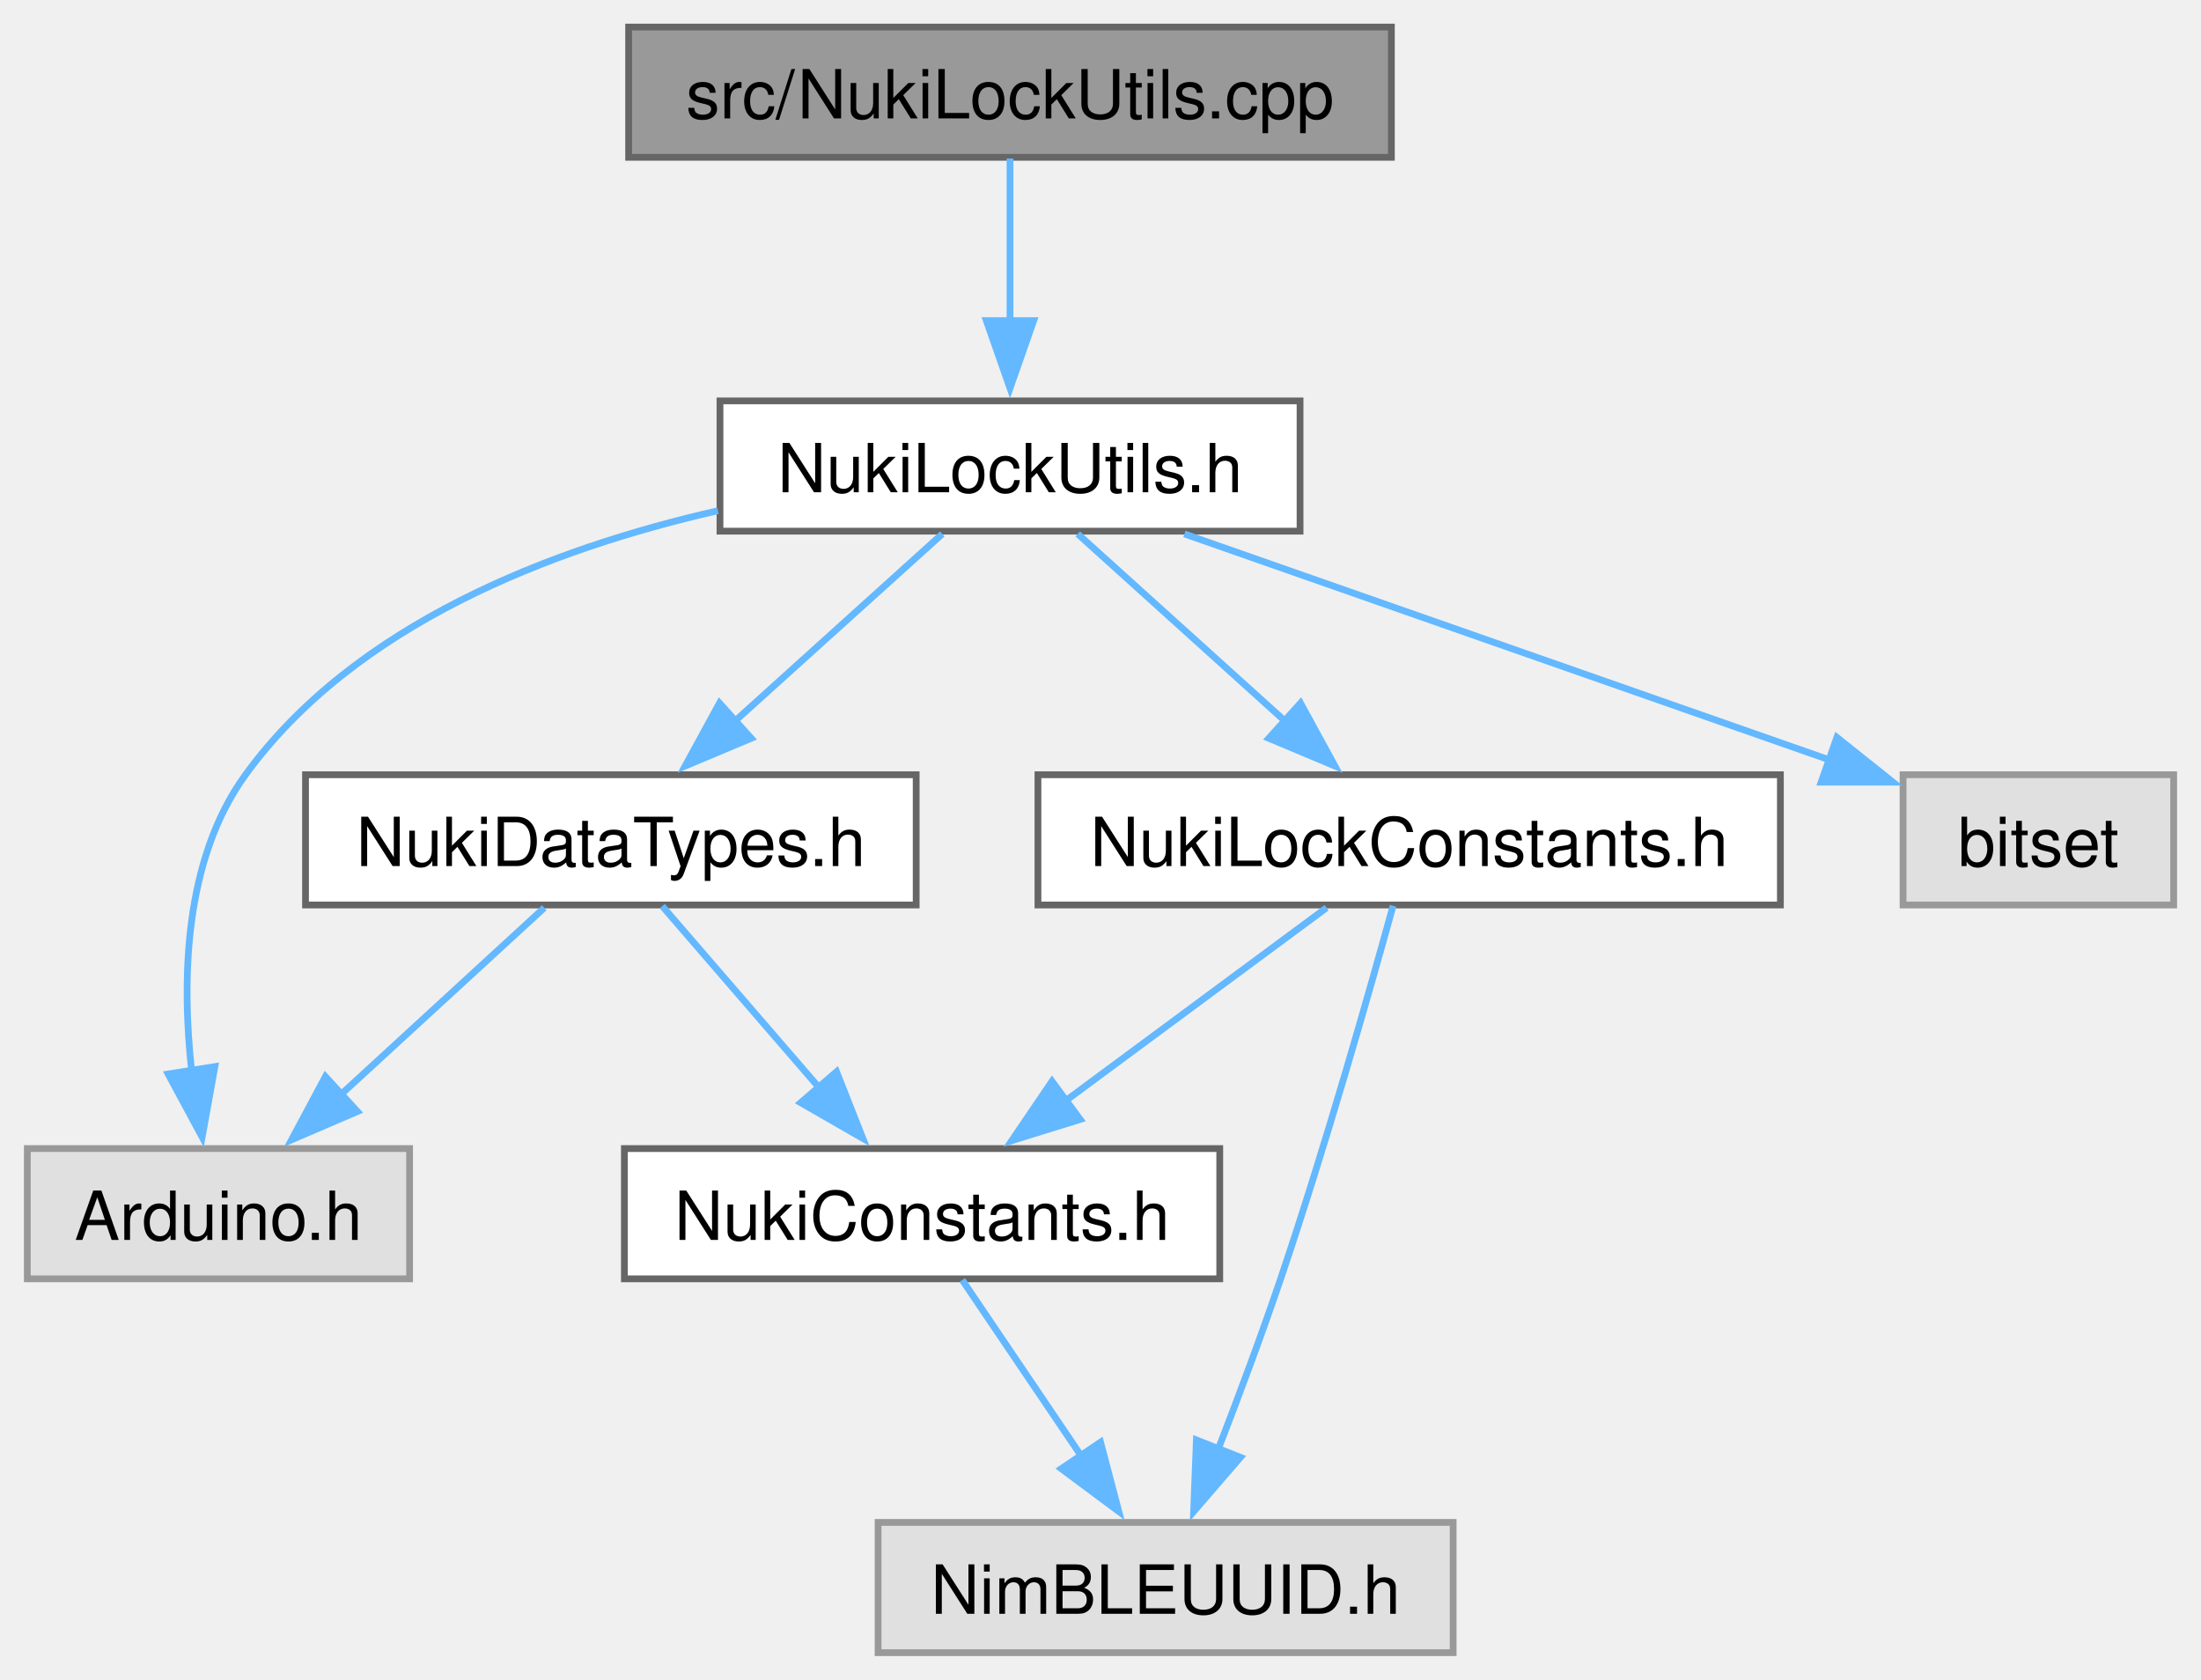
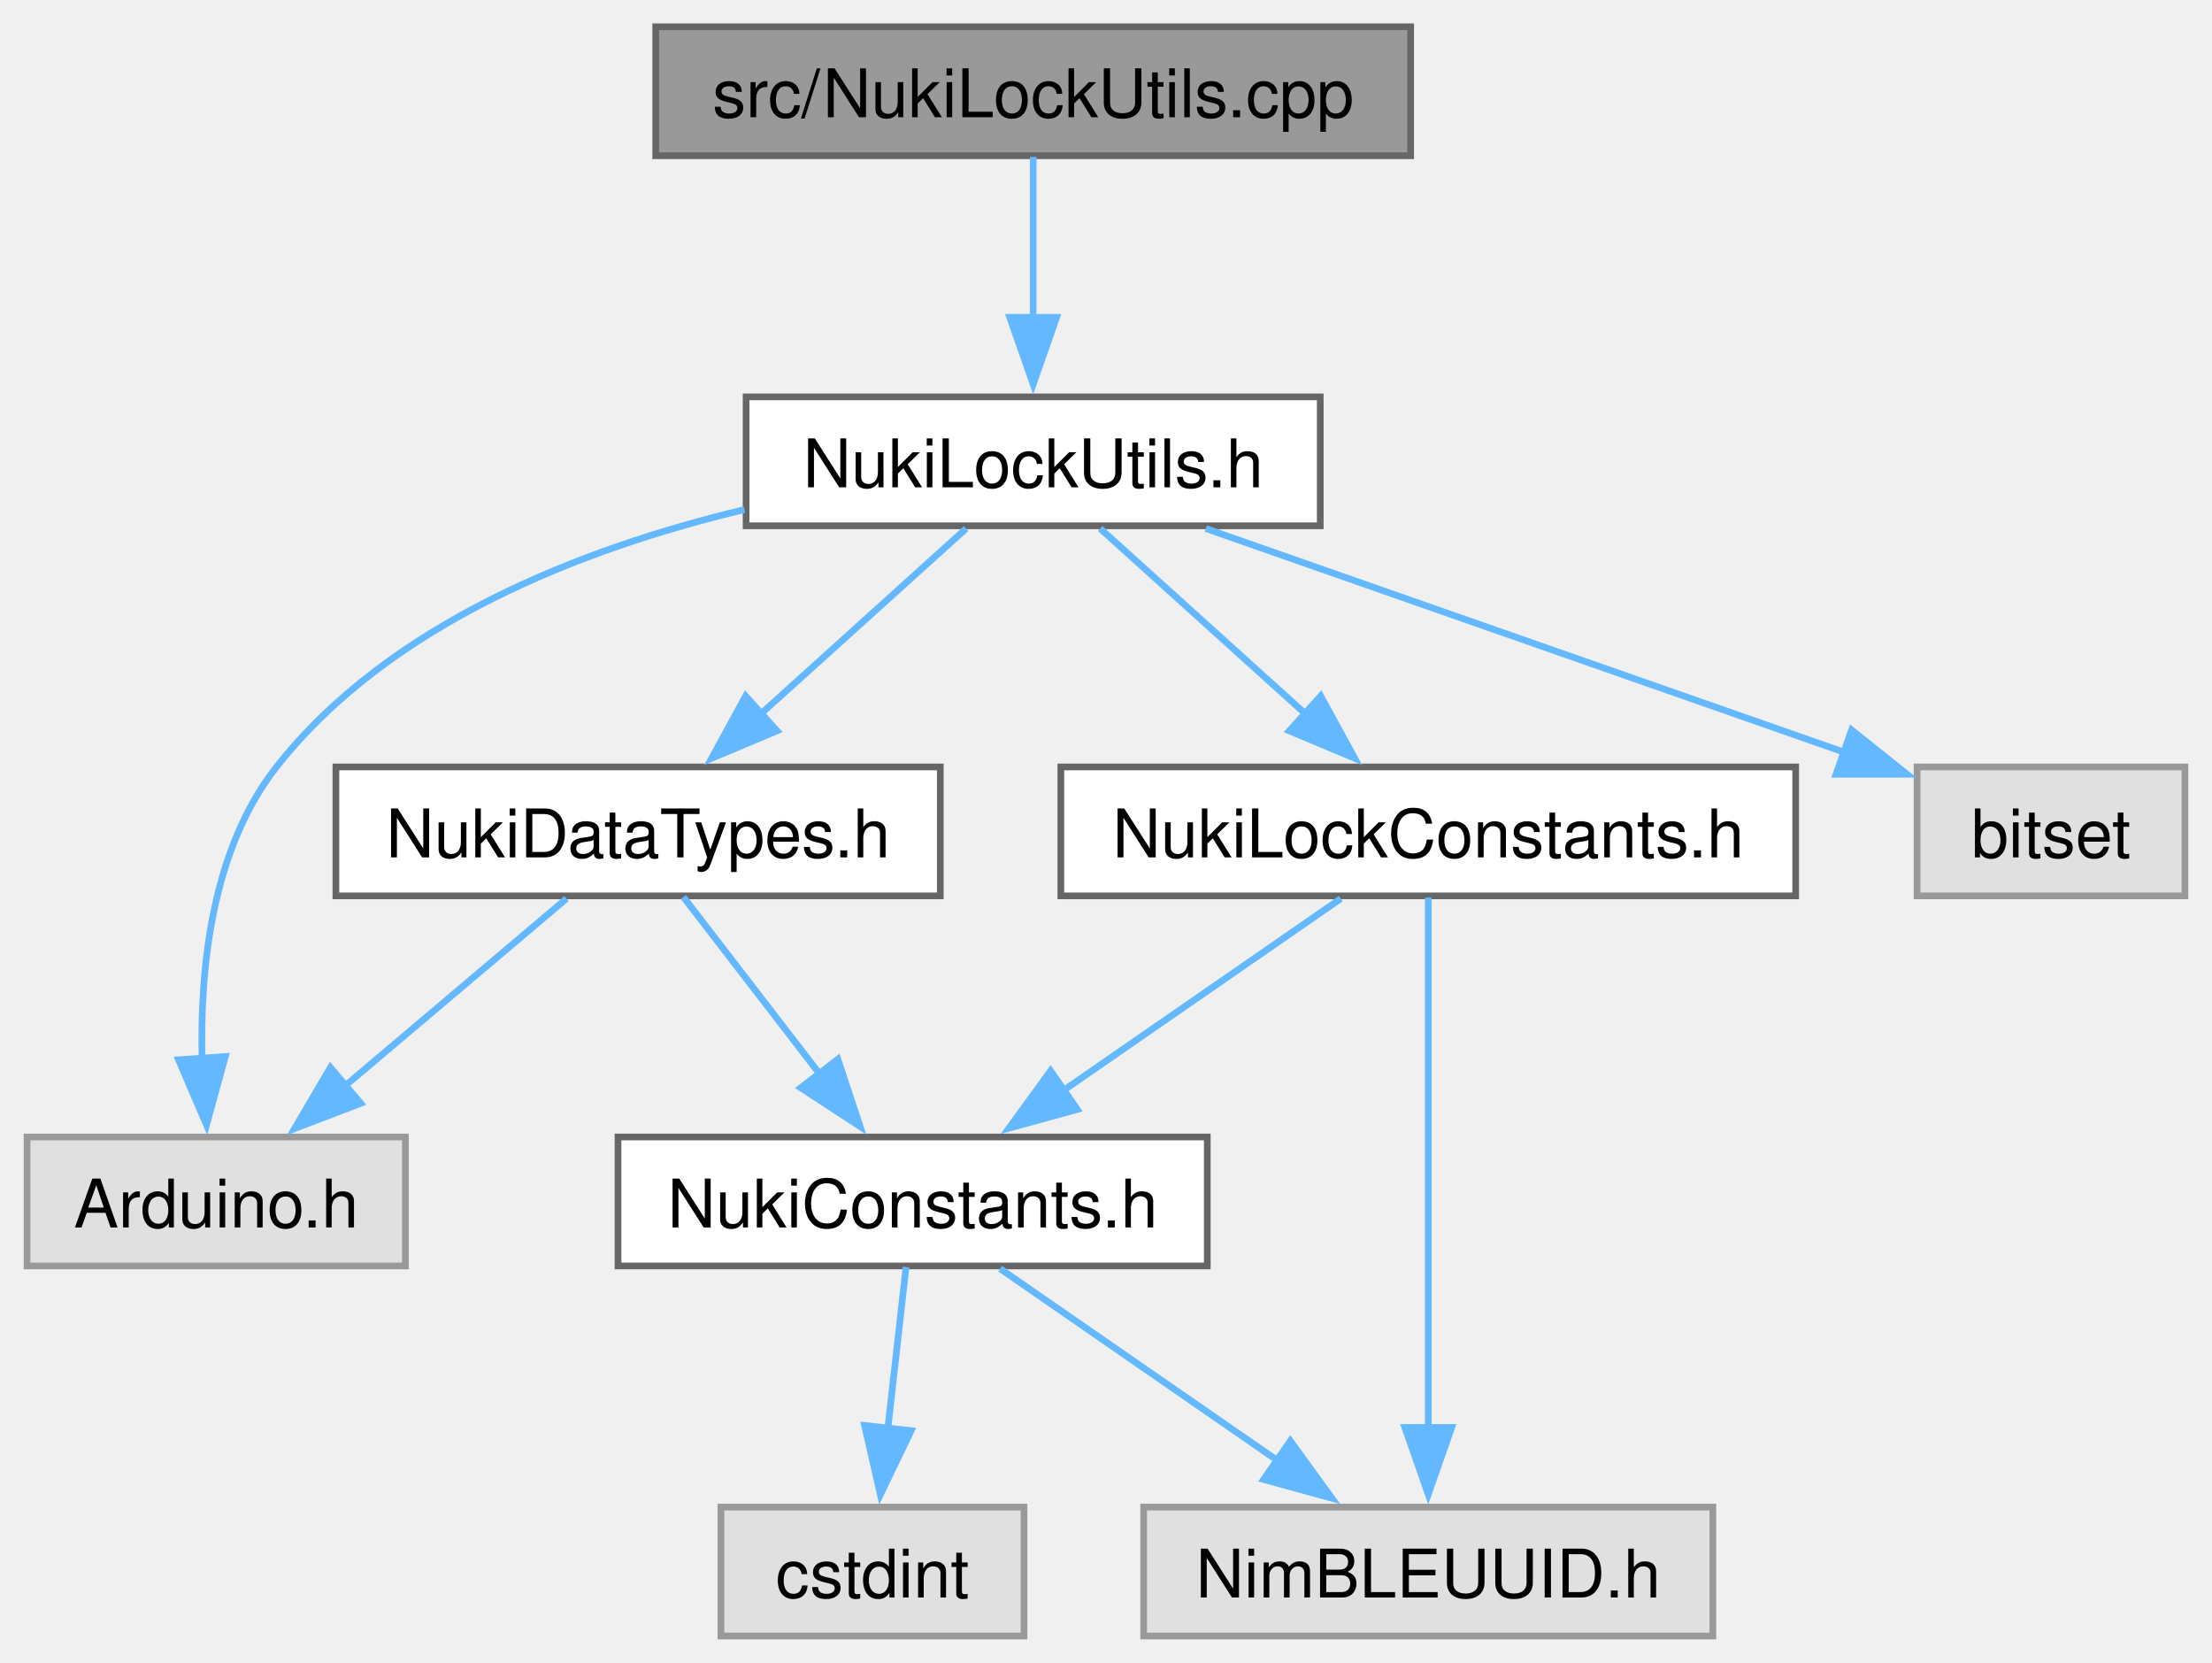
- <svg xmlns="http://www.w3.org/2000/svg" xmlns:xlink="http://www.w3.org/1999/xlink" width="325pt" height="248pt" viewBox="0.00 0.00 325.25 248.25">
+ <svg xmlns="http://www.w3.org/2000/svg" xmlns:xlink="http://www.w3.org/1999/xlink" width="330pt" height="248pt" viewBox="0.00 0.00 330.25 248.25">
  <g id="graph0" class="graph" transform="scale(1 1) rotate(0) translate(4 244.25)">
    <g id="Node000001" class="node">
      <g id="a_Node000001">
        <a xlink:title=" ">
-           <polygon fill="#999999" stroke="#666666" points="201.62,-240.25 88.88,-240.25 88.88,-221 201.62,-221 201.62,-240.25" />
-           <text text-anchor="middle" x="145.25" y="-226.75" font-family="Helvetica,sans-Serif" font-size="10.00">src/NukiLockUtils.cpp</text>
+           <polygon fill="#999999" stroke="#666666" points="206.62,-240.25 93.88,-240.25 93.88,-221 206.62,-221 206.62,-240.25" />
+           <text text-anchor="middle" x="150.25" y="-226.75" font-family="Helvetica,sans-Serif" font-size="10.00">src/NukiLockUtils.cpp</text>
        </a>
      </g>
    </g>
    <g id="Node000002" class="node">
      <g id="a_Node000002">
        <a xlink:href="_nuki_lock_utils_8h.html" target="_top" xlink:title=" ">
-           <polygon fill="white" stroke="#666666" points="188.12,-185 102.38,-185 102.38,-165.75 188.12,-165.75 188.12,-185" />
-           <text text-anchor="middle" x="145.25" y="-171.5" font-family="Helvetica,sans-Serif" font-size="10.00">NukiLockUtils.h</text>
+           <polygon fill="white" stroke="#666666" points="193.12,-185 107.38,-185 107.38,-165.75 193.12,-165.75 193.12,-185" />
+           <text text-anchor="middle" x="150.25" y="-171.5" font-family="Helvetica,sans-Serif" font-size="10.00">NukiLockUtils.h</text>
        </a>
      </g>
    </g>
    <g id="edge1_Node000001_Node000002" class="edge">
      <g id="a_edge1_Node000001_Node000002">
        <a xlink:title=" ">
-           <path fill="none" stroke="#63b8ff" d="M145.25,-220.83C145.25,-214.32 145.25,-205.17 145.25,-196.87" />
-           <polygon fill="#63b8ff" stroke="#63b8ff" points="148.75,-196.87 145.25,-186.87 141.75,-196.87 148.75,-196.87" />
+           <path fill="none" stroke="#63b8ff" d="M150.25,-220.83C150.25,-214.32 150.25,-205.17 150.25,-196.87" />
+           <polygon fill="#63b8ff" stroke="#63b8ff" points="153.75,-196.87 150.25,-186.87 146.75,-196.87 153.75,-196.87" />
        </a>
      </g>
    </g>
    <g id="Node000003" class="node">
      <g id="a_Node000003">
        <a xlink:title=" ">
          <polygon fill="#e0e0e0" stroke="#999999" points="56.5,-74.5 0,-74.5 0,-55.25 56.5,-55.25 56.5,-74.5" />
          <text text-anchor="middle" x="28.25" y="-61" font-family="Helvetica,sans-Serif" font-size="10.00">Arduino.h</text>
        </a>
      </g>
    </g>
    <g id="edge2_Node000002_Node000003" class="edge">
      <g id="a_edge2_Node000002_Node000003">
        <a xlink:title=" ">
-           <path fill="none" stroke="#63b8ff" d="M102.07,-168.77C77.48,-163.18 48.44,-152.01 32.25,-129.75 23.15,-117.23 22.77,-99.41 24.31,-85.78" />
-           <polygon fill="#63b8ff" stroke="#63b8ff" points="27.72,-86.62 25.84,-76.2 20.81,-85.52 27.72,-86.62" />
+           <path fill="none" stroke="#63b8ff" d="M107.13,-168.17C82.87,-162.37 54.15,-151.21 37.25,-129.75 27.59,-117.49 25.78,-99.65 26.14,-85.94" />
+           <polygon fill="#63b8ff" stroke="#63b8ff" points="29.61,-86.52 26.8,-76.3 22.62,-86.03 29.61,-86.52" />
        </a>
      </g>
    </g>
    <g id="Node000004" class="node">
      <g id="a_Node000004">
        <a xlink:href="_nuki_data_types_8h.html" target="_top" xlink:title=" ">
-           <polygon fill="white" stroke="#666666" points="131.38,-129.75 41.12,-129.75 41.12,-110.5 131.38,-110.5 131.38,-129.75" />
-           <text text-anchor="middle" x="86.25" y="-116.25" font-family="Helvetica,sans-Serif" font-size="10.00">NukiDataTypes.h</text>
+           <polygon fill="white" stroke="#666666" points="136.38,-129.75 46.12,-129.75 46.12,-110.5 136.38,-110.5 136.38,-129.75" />
+           <text text-anchor="middle" x="91.25" y="-116.25" font-family="Helvetica,sans-Serif" font-size="10.00">NukiDataTypes.h</text>
        </a>
      </g>
    </g>
    <g id="edge3_Node000002_Node000004" class="edge">
      <g id="a_edge3_Node000002_Node000004">
        <a xlink:title=" ">
-           <path fill="none" stroke="#63b8ff" d="M135.24,-165.34C126.88,-157.8 114.75,-146.85 104.65,-137.73" />
-           <polygon fill="#63b8ff" stroke="#63b8ff" points="107,-135.14 97.23,-131.04 102.31,-140.34 107,-135.14" />
-         </a>
-       </g>
-     </g>
-     <g id="Node000007" class="node">
-       <g id="a_Node000007">
-         <a xlink:href="_nuki_lock_constants_8h.html" target="_top" xlink:title=" ">
-           <polygon fill="white" stroke="#666666" points="259.12,-129.75 149.38,-129.75 149.38,-110.5 259.12,-110.5 259.12,-129.75" />
-           <text text-anchor="middle" x="204.25" y="-116.25" font-family="Helvetica,sans-Serif" font-size="10.00">NukiLockConstants.h</text>
-         </a>
-       </g>
-     </g>
-     <g id="edge7_Node000002_Node000007" class="edge">
-       <g id="a_edge7_Node000002_Node000007">
-         <a xlink:title=" ">
-           <path fill="none" stroke="#63b8ff" d="M155.26,-165.34C163.62,-157.8 175.75,-146.85 185.85,-137.73" />
-           <polygon fill="#63b8ff" stroke="#63b8ff" points="188.19,-140.34 193.27,-131.04 183.5,-135.14 188.19,-140.34" />
+           <path fill="none" stroke="#63b8ff" d="M140.24,-165.34C131.88,-157.8 119.75,-146.85 109.65,-137.73" />
+           <polygon fill="#63b8ff" stroke="#63b8ff" points="112,-135.14 102.23,-131.04 107.31,-140.34 112,-135.14" />
        </a>
      </g>
    </g>
    <g id="Node000008" class="node">
      <g id="a_Node000008">
-         <a xlink:title=" ">
-           <polygon fill="#e0e0e0" stroke="#999999" points="317.25,-129.75 277.25,-129.75 277.25,-110.5 317.25,-110.5 317.25,-129.75" />
-           <text text-anchor="middle" x="297.25" y="-116.25" font-family="Helvetica,sans-Serif" font-size="10.00">bitset</text>
+         <a xlink:href="_nuki_lock_constants_8h.html" target="_top" xlink:title=" ">
+           <polygon fill="white" stroke="#666666" points="264.12,-129.75 154.38,-129.75 154.38,-110.5 264.12,-110.5 264.12,-129.75" />
+           <text text-anchor="middle" x="209.25" y="-116.25" font-family="Helvetica,sans-Serif" font-size="10.00">NukiLockConstants.h</text>
        </a>
      </g>
    </g>
-     <g id="edge10_Node000002_Node000008" class="edge">
-       <g id="a_edge10_Node000002_Node000008">
+     <g id="edge8_Node000002_Node000008" class="edge">
+       <g id="a_edge8_Node000002_Node000008">
        <a xlink:title=" ">
-           <path fill="none" stroke="#63b8ff" d="M171.03,-165.34C197.39,-156.11 238.32,-141.77 266.38,-131.94" />
-           <polygon fill="#63b8ff" stroke="#63b8ff" points="267.47,-135.27 275.75,-128.66 265.15,-128.66 267.47,-135.27" />
+           <path fill="none" stroke="#63b8ff" d="M160.26,-165.34C168.62,-157.8 180.75,-146.85 190.85,-137.73" />
+           <polygon fill="#63b8ff" stroke="#63b8ff" points="193.19,-140.34 198.27,-131.04 188.5,-135.14 193.19,-140.34" />
+         </a>
+       </g>
+     </g>
+     <g id="Node000009" class="node">
+       <g id="a_Node000009">
+         <a xlink:title=" ">
+           <polygon fill="#e0e0e0" stroke="#999999" points="322.25,-129.75 282.25,-129.75 282.25,-110.5 322.25,-110.5 322.25,-129.75" />
+           <text text-anchor="middle" x="302.25" y="-116.25" font-family="Helvetica,sans-Serif" font-size="10.00">bitset</text>
+         </a>
+       </g>
+     </g>
+     <g id="edge11_Node000002_Node000009" class="edge">
+       <g id="a_edge11_Node000002_Node000009">
+         <a xlink:title=" ">
+           <path fill="none" stroke="#63b8ff" d="M176.03,-165.34C202.39,-156.11 243.32,-141.77 271.38,-131.94" />
+           <polygon fill="#63b8ff" stroke="#63b8ff" points="272.47,-135.27 280.75,-128.66 270.15,-128.66 272.47,-135.27" />
        </a>
      </g>
    </g>
    <g id="edge4_Node000004_Node000003" class="edge">
      <g id="a_edge4_Node000004_Node000003">
        <a xlink:title=" ">
-           <path fill="none" stroke="#63b8ff" d="M76.41,-110.09C68.2,-102.55 56.27,-91.6 46.34,-82.48" />
-           <polygon fill="#63b8ff" stroke="#63b8ff" points="48.79,-79.98 39.06,-75.8 44.06,-85.14 48.79,-79.98" />
+           <path fill="none" stroke="#63b8ff" d="M80.56,-110.09C71.55,-102.47 58.42,-91.37 47.57,-82.2" />
+           <polygon fill="#63b8ff" stroke="#63b8ff" points="49.83,-79.53 39.94,-75.75 45.31,-84.88 49.83,-79.53" />
        </a>
      </g>
    </g>
    <g id="Node000005" class="node">
      <g id="a_Node000005">
        <a xlink:href="_nuki_constants_8h.html" target="_top" xlink:title=" ">
          <polygon fill="white" stroke="#666666" points="176.25,-74.5 88.25,-74.5 88.25,-55.25 176.25,-55.25 176.25,-74.5" />
          <text text-anchor="middle" x="132.25" y="-61" font-family="Helvetica,sans-Serif" font-size="10.00">NukiConstants.h</text>
        </a>
      </g>
    </g>
    <g id="edge5_Node000004_Node000005" class="edge">
      <g id="a_edge5_Node000004_Node000005">
        <a xlink:title=" ">
-           <path fill="none" stroke="#63b8ff" d="M93.85,-110.33C100.13,-103.05 109.26,-92.48 117.05,-83.48" />
-           <polygon fill="#63b8ff" stroke="#63b8ff" points="119.61,-85.86 123.5,-76 114.31,-81.28 119.61,-85.86" />
+           <path fill="none" stroke="#63b8ff" d="M98.02,-110.33C103.57,-103.13 111.59,-92.71 118.48,-83.76" />
+           <polygon fill="#63b8ff" stroke="#63b8ff" points="121.08,-86.12 124.41,-76.06 115.54,-81.85 121.08,-86.12" />
        </a>
      </g>
    </g>
    <g id="Node000006" class="node">
      <g id="a_Node000006">
        <a xlink:title=" ">
-           <polygon fill="#e0e0e0" stroke="#999999" points="210.75,-19.25 125.75,-19.25 125.75,0 210.75,0 210.75,-19.25" />
-           <text text-anchor="middle" x="168.25" y="-5.75" font-family="Helvetica,sans-Serif" font-size="10.00">NimBLEUUID.h</text>
+           <polygon fill="#e0e0e0" stroke="#999999" points="148.88,-19.25 103.62,-19.25 103.62,0 148.88,0 148.88,-19.25" />
+           <text text-anchor="middle" x="126.25" y="-5.75" font-family="Helvetica,sans-Serif" font-size="10.00">cstdint</text>
        </a>
      </g>
    </g>
    <g id="edge6_Node000005_Node000006" class="edge">
      <g id="a_edge6_Node000005_Node000006">
        <a xlink:title=" ">
-           <path fill="none" stroke="#63b8ff" d="M138.19,-55.08C142.96,-48.03 149.81,-37.9 155.77,-29.08" />
-           <polygon fill="#63b8ff" stroke="#63b8ff" points="158.63,-31.11 161.33,-20.86 152.83,-27.19 158.63,-31.11" />
+           <path fill="none" stroke="#63b8ff" d="M131.26,-55.08C130.52,-48.49 129.47,-39.21 128.53,-30.82" />
+           <polygon fill="#63b8ff" stroke="#63b8ff" points="132.03,-30.66 127.43,-21.11 125.07,-31.44 132.03,-30.66" />
        </a>
      </g>
    </g>
-     <g id="edge9_Node000007_Node000005" class="edge">
-       <g id="a_edge9_Node000007_Node000005">
+     <g id="Node000007" class="node">
+       <g id="a_Node000007">
        <a xlink:title=" ">
-           <path fill="none" stroke="#63b8ff" d="M192.04,-110.09C181.42,-102.24 165.81,-90.7 153.21,-81.37" />
-           <polygon fill="#63b8ff" stroke="#63b8ff" points="155.62,-78.81 145.5,-75.67 151.46,-84.44 155.62,-78.81" />
+           <polygon fill="#e0e0e0" stroke="#999999" points="251.75,-19.25 166.75,-19.25 166.75,0 251.75,0 251.75,-19.25" />
+           <text text-anchor="middle" x="209.25" y="-5.75" font-family="Helvetica,sans-Serif" font-size="10.00">NimBLEUUID.h</text>
        </a>
      </g>
    </g>
-     <g id="edge8_Node000007_Node000006" class="edge">
-       <g id="a_edge8_Node000007_Node000006">
+     <g id="edge7_Node000005_Node000007" class="edge">
+       <g id="a_edge7_Node000005_Node000007">
        <a xlink:title=" ">
-           <path fill="none" stroke="#63b8ff" d="M201.87,-110.38C198.46,-98.02 191.86,-74.76 185.25,-55.25 182.42,-46.91 179.02,-37.8 176,-30.01" />
-           <polygon fill="#63b8ff" stroke="#63b8ff" points="179.31,-28.87 172.39,-20.85 172.8,-31.44 179.31,-28.87" />
+           <path fill="none" stroke="#63b8ff" d="M145.31,-54.84C156.71,-46.96 173.48,-35.36 186.99,-26.02" />
+           <polygon fill="#63b8ff" stroke="#63b8ff" points="188.65,-29.13 194.88,-20.56 184.66,-23.37 188.65,-29.13" />
+         </a>
+       </g>
+     </g>
+     <g id="edge10_Node000008_Node000005" class="edge">
+       <g id="a_edge10_Node000008_Node000005">
+         <a xlink:title=" ">
+           <path fill="none" stroke="#63b8ff" d="M196.19,-110.09C184.79,-102.21 168.02,-90.61 154.51,-81.27" />
+           <polygon fill="#63b8ff" stroke="#63b8ff" points="156.84,-78.62 146.62,-75.81 152.85,-84.38 156.84,-78.62" />
+         </a>
+       </g>
+     </g>
+     <g id="edge9_Node000008_Node000007" class="edge">
+       <g id="a_edge9_Node000008_Node000007">
+         <a xlink:title=" ">
+           <path fill="none" stroke="#63b8ff" d="M209.25,-110.25C209.25,-93 209.25,-54.58 209.25,-30.81" />
+           <polygon fill="#63b8ff" stroke="#63b8ff" points="212.75,-31.14 209.25,-21.14 205.75,-31.14 212.75,-31.14" />
        </a>
      </g>
    </g>
  </g>
</svg>
